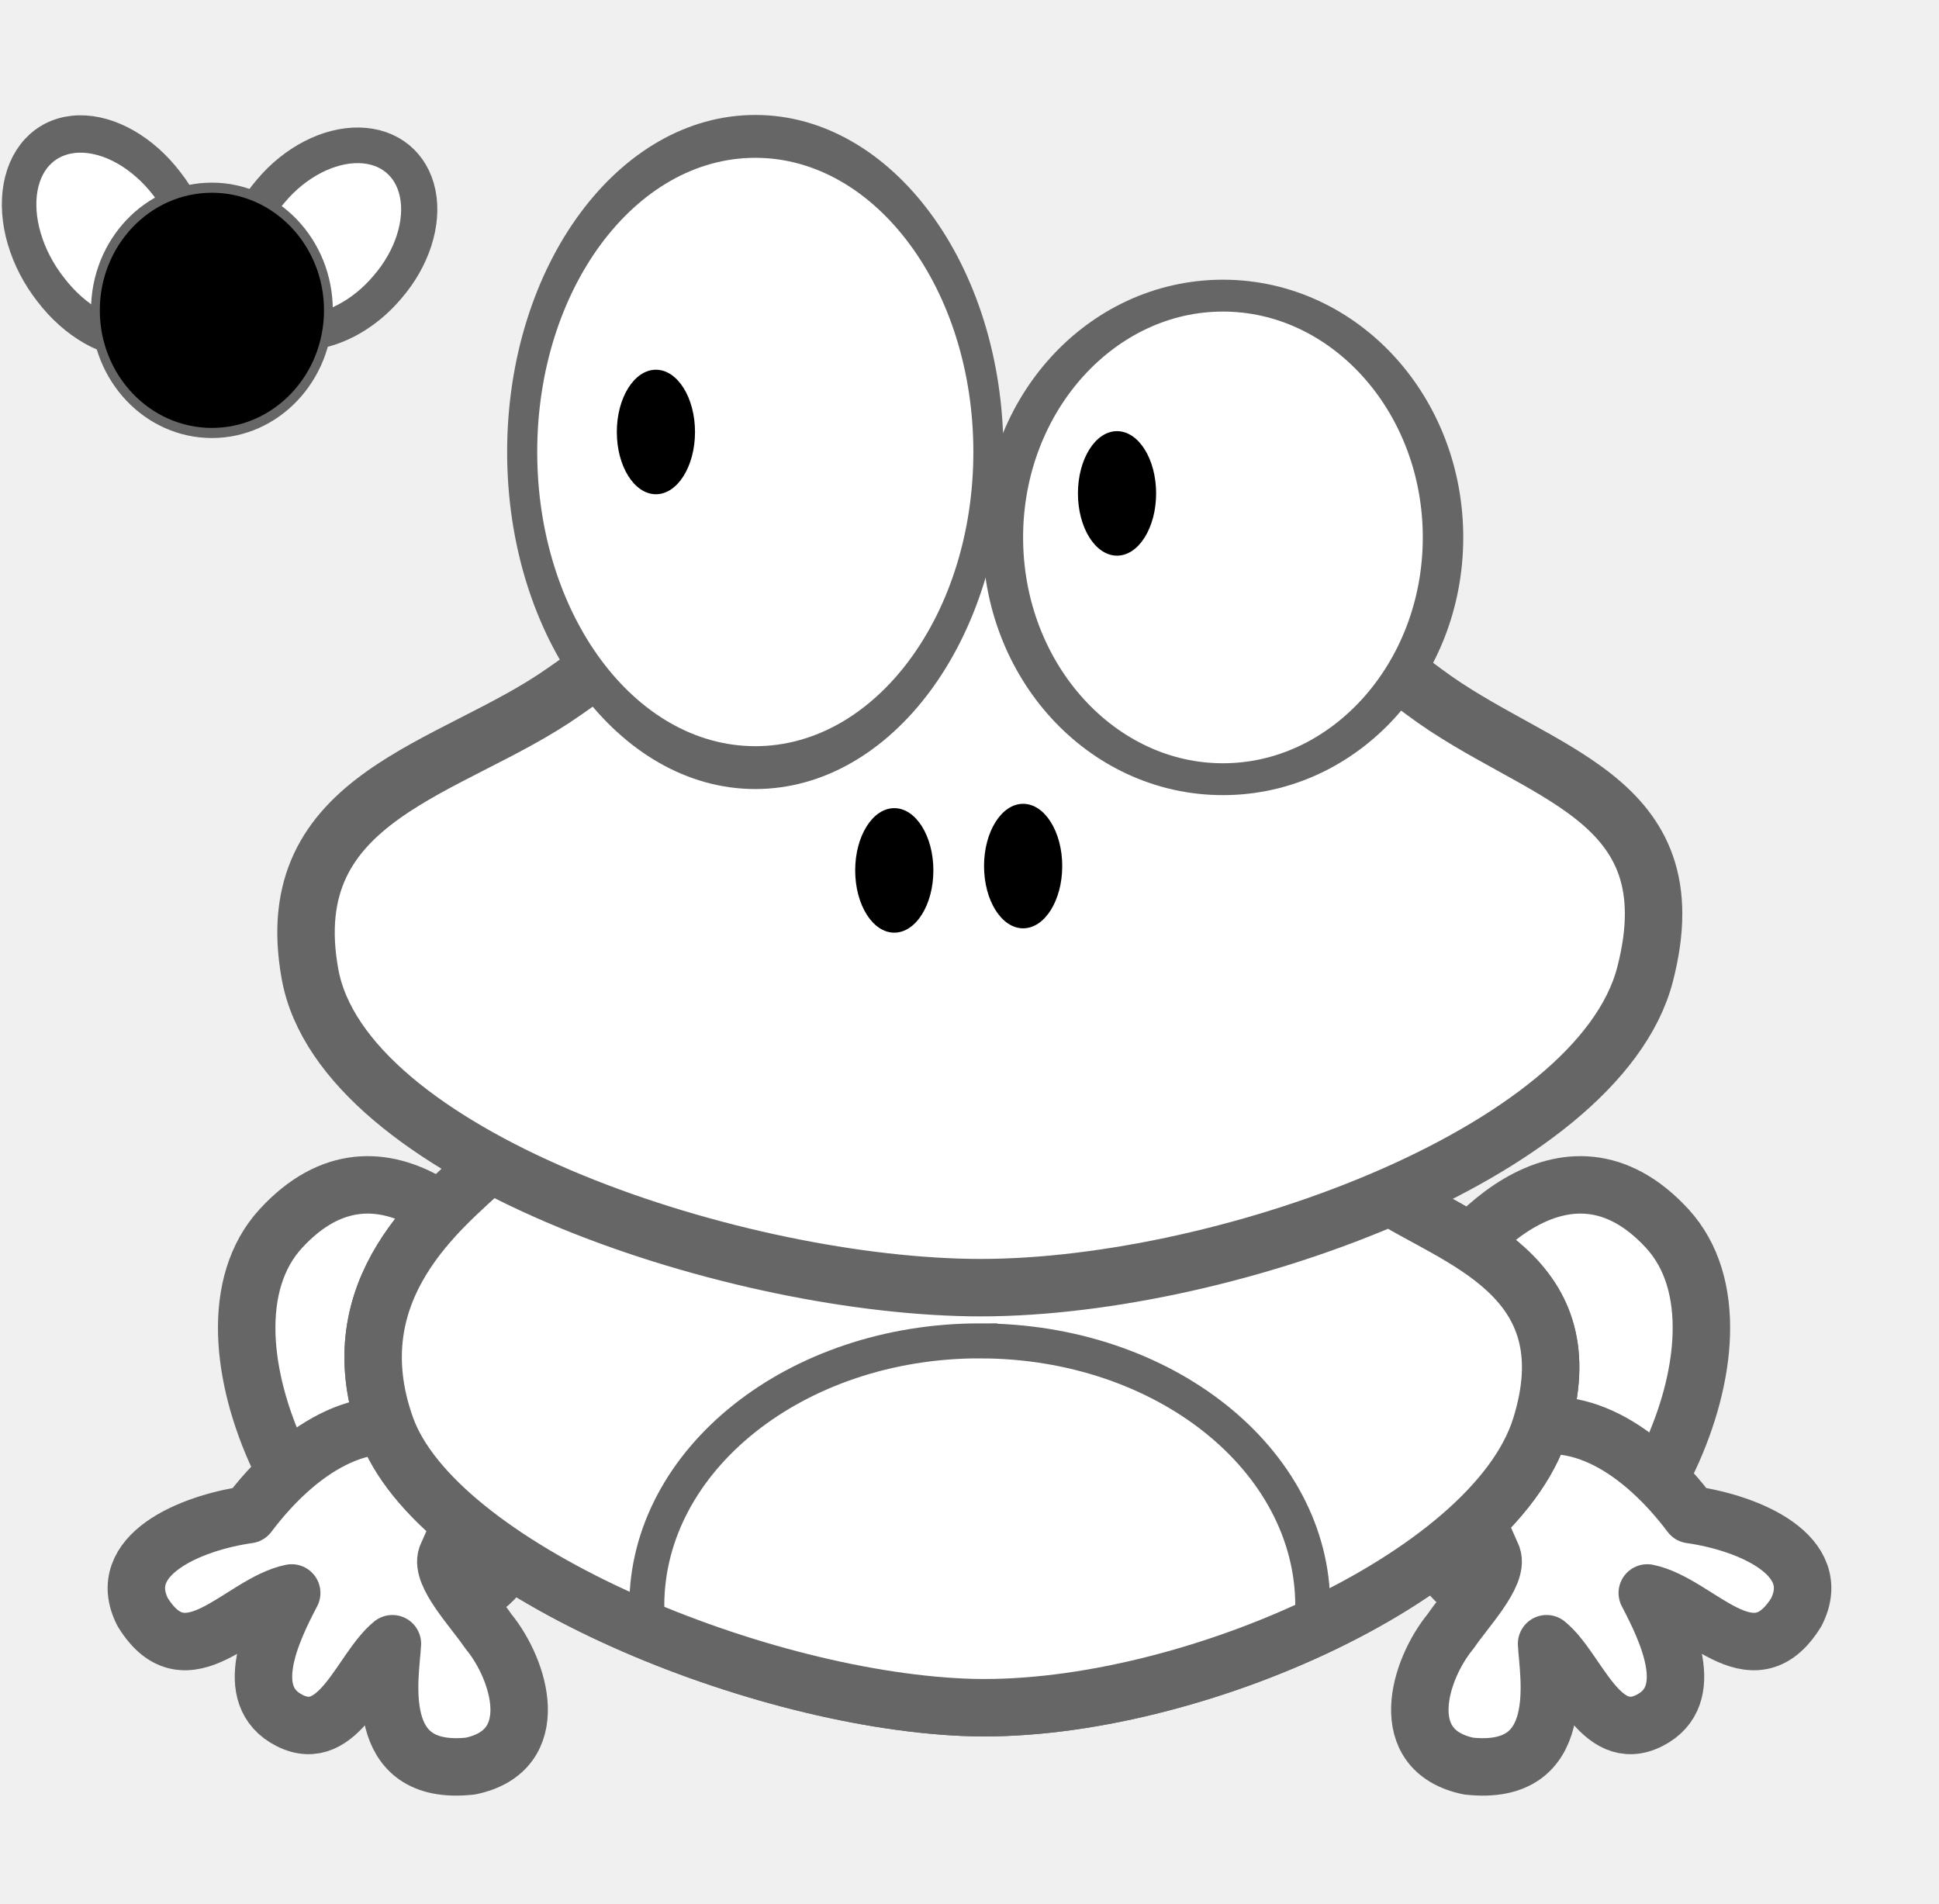
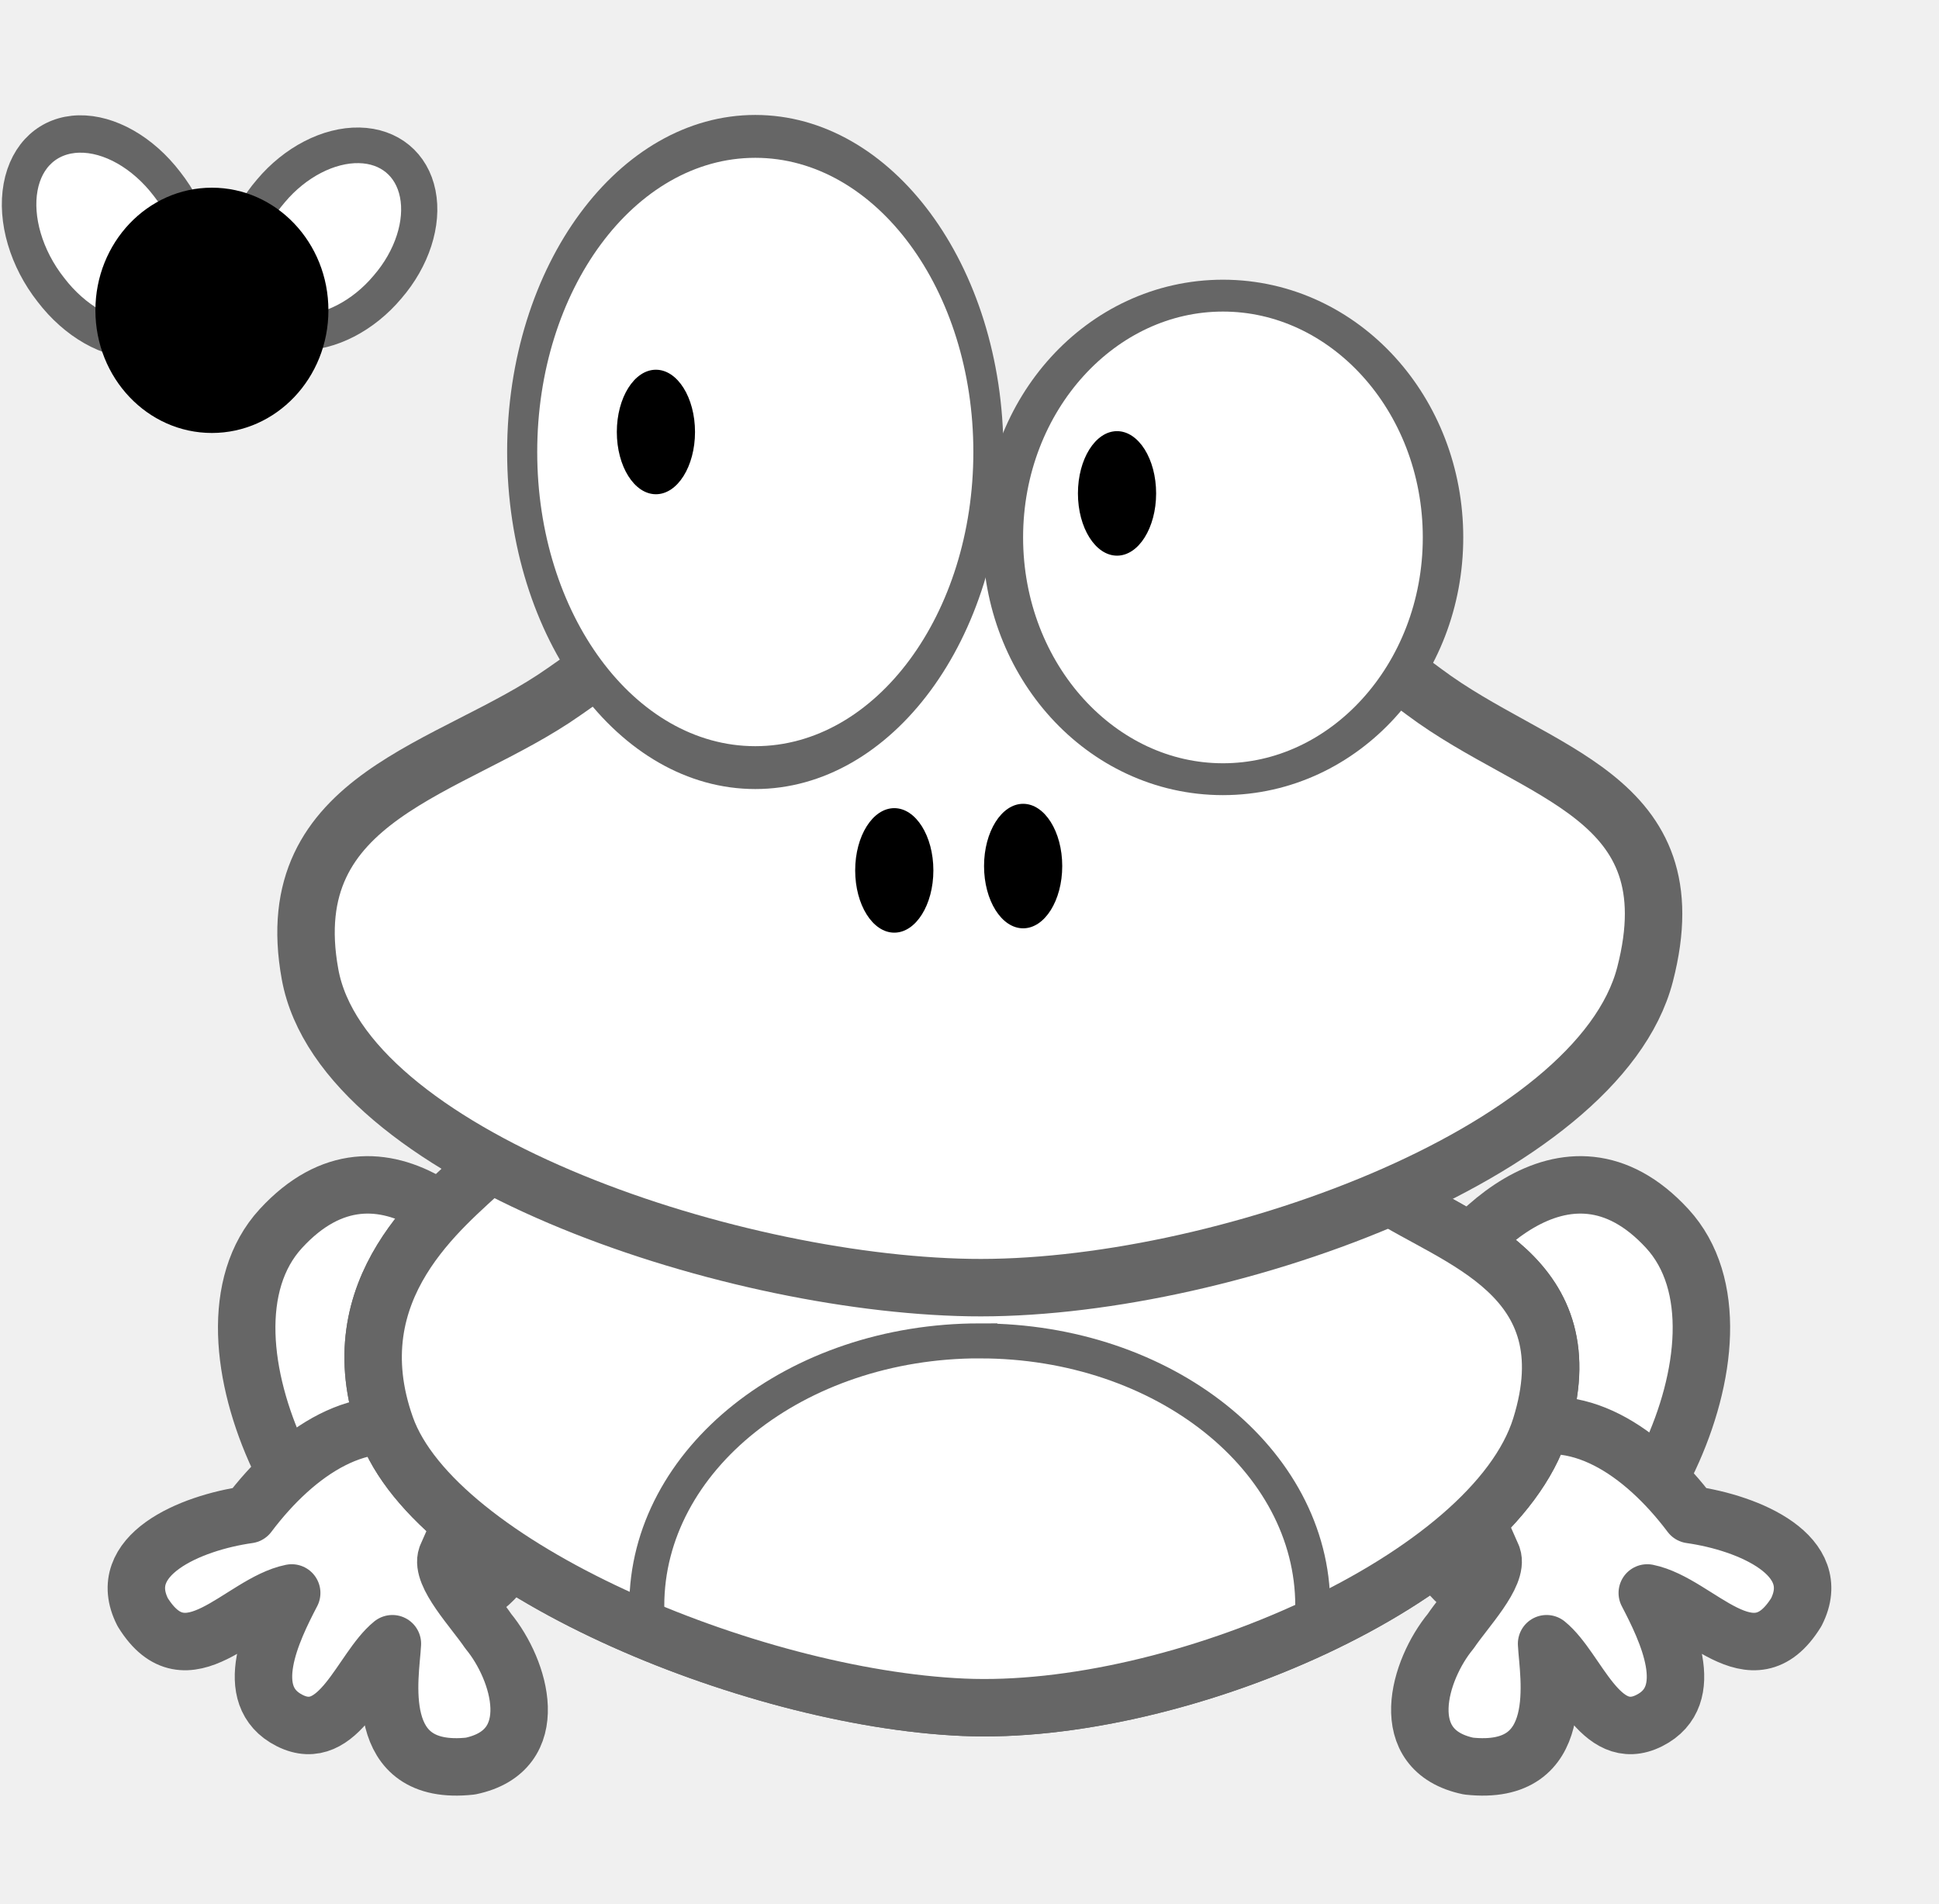
<svg xmlns="http://www.w3.org/2000/svg" width="54" height="53.009" id="svg5353" version="1.1" style="display:inline">
  <defs id="defs5355" />
  <g id="layer2" style="display:inline" transform="translate(-235.8793,-292.264)">
    <path style="fill:#FFFFFF;stroke:#666666;stroke-width;stroke-linecap:butt;stroke-linejoin:miter;stroke-miterlimit:4;stroke-opacity:1;stroke-dasharray:none;stroke-width:1.6" d="m 250.562,328.848 c -0.949,-1.973 -4.041,-5.433 -6.86,-2.369 -2.819,3.064 1.217,10.501 4.345,10.47 3.128,-0.031 3.464,-6.128 2.515,-8.101 z" id="path5905" />
    <path id="path5907" d="m 275.45,328.848 c 0.949,-1.973 4.041,-5.433 6.86,-2.369 2.819,3.064 -1.217,10.501 -4.345,10.47 -3.128,-0.031 -3.464,-6.128 -2.515,-8.101 z" style="fill:#FFFFFF;stroke:#666666;stroke-width;stroke-linecap:butt;stroke-linejoin:miter;stroke-miterlimit:4;stroke-opacity:1;stroke-dasharray:none;stroke-width:1.6" />
    <path style="fill:#FFFFFF;stroke:#666666;stroke-width;stroke-linecap:round;stroke-linejoin:round;stroke-miterlimit:4;stroke-opacity:1;stroke-dasharray:none;stroke-width:1.6" d="m 277.929,332.203 c 1.822,-0.789 3.697,0.471 5.032,2.244 1.643,0.233 3.746,1.141 2.944,2.717 -1.233,1.995 -2.728,-0.248 -4.15,-0.535 0.534,1.024 1.435,2.861 0.056,3.554 -1.379,0.694 -2,-1.443 -2.86,-2.14 0.045,0.885 0.612,3.712 -2.173,3.408 -2.071,-0.433 -1.38,-2.689 -0.497,-3.757 0.405,-0.6 1.338,-1.57 1.16,-2.08 -0.687,-1.584 -1.334,-2.623 0.489,-3.412 z" id="path5885-9" />
    <path id="path6071" d="m 247.829,332.203 c -1.822,-0.789 -3.697,0.471 -5.032,2.244 -1.643,0.233 -3.746,1.141 -2.944,2.717 1.233,1.995 2.728,-0.248 4.15,-0.535 -0.534,1.024 -1.435,2.861 -0.056,3.554 1.379,0.694 2,-1.443 2.86,-2.14 -0.045,0.885 -0.612,3.712 2.173,3.408 2.071,-0.433 1.38,-2.689 0.497,-3.757 -0.405,-0.6 -1.338,-1.57 -1.16,-2.08 0.687,-1.584 1.334,-2.623 -0.489,-3.412 z" style="fill:#FFFFFF;stroke:#666666;stroke-width;stroke-linecap:round;stroke-linejoin:round;stroke-miterlimit:4;stroke-opacity:1;stroke-dasharray:none;stroke-width:1.6" />
    <path id="path5998" d="m 249.418,324.759 c -1.164,1.112 -4.17,3.368 -2.794,7.242 1.376,3.874 10.121,7.551 16.081,7.812 5.959,0.262 14.759,-3.57 16.081,-7.812 1.321,-4.242 -2.382,-5.223 -4.334,-6.501 -4.803,-2.761 -20.505,-3.678 -25.033,-0.741 z" style="fill:#ffffff;fill-opacity:1;stroke:#666666;stroke-width:1.597;stroke-linecap:butt;stroke-linejoin:miter;stroke-miterlimit:4;stroke-opacity:1;stroke-dasharray:none" />
    <path style="fill:#FFFFFF;stroke:#666666;stroke-width;stroke-linecap:butt;stroke-linejoin:miter;stroke-miterlimit:4;stroke-opacity:1;stroke-dasharray:none;stroke-width:1.6" d="m 249.418,324.759 c -1.164,1.112 -4.17,3.368 -2.794,7.242 1.376,3.874 10.121,7.551 16.081,7.812 5.959,0.262 14.759,-3.57 16.081,-7.812 1.321,-4.242 -2.382,-5.223 -4.334,-6.501 -4.803,-2.761 -20.505,-3.678 -25.033,-0.741 z" id="path5883" />
    <path style="fill:none;stroke:#666666;stroke-width:0.974;stroke-miterlimit:4;stroke-opacity:1;stroke-dasharray:none" d="m 263.168,329.608 c -5.122,0 -9.276,3.304 -9.276,7.38 0,0.238 0.017,0.476 0.045,0.709 2.874,1.197 6.099,1.998 8.767,2.116 2.955,0.13 6.606,-0.747 9.7,-2.18 0.023,-0.211 0.035,-0.427 0.035,-0.644 0,-4.075 -4.149,-7.38 -9.271,-7.38 z" id="path5952" />
    <path style="fill:#FFFFFF;stroke:#666666;stroke-width;stroke-linecap:butt;stroke-linejoin:miter;stroke-miterlimit:4;stroke-opacity:1;stroke-dasharray:none;stroke-width:1.6" d="m 251.585,311.53 c -3.119,2.197 -7.983,2.864 -7.071,7.869 0.912,5.005 11.517,8.608 18.362,8.725 6.845,0.116 17.521,-3.699 18.818,-8.725 1.297,-5.026 -3.019,-5.515 -6.159,-7.869 -3.139,-2.355 -8.353,-4.957 -12.659,-4.847 -4.306,0.11 -8.172,2.65 -11.291,4.847 z" id="path5373" />
    <path style="fill:#ffffff;stroke:#666666;stroke-width;stroke-linecap:round;stroke-linejoin:round;stroke-miterlimit:4;stroke-opacity:1;stroke-dasharray:none;stroke-dashoffset:0;stroke-width:5.247" id="path5928" d="m 266.175,248.028 c 0,21.339 -18.203,38.638 -40.659,38.638 -22.455,0 -40.659,-17.299 -40.659,-38.638 0,-21.339 18.203,-38.638 40.659,-38.638 22.455,0 40.659,17.299 40.659,38.638 z" transform="matrix(0.1596667,0,0,0.227499,220.9062,248.4264)" />
    <path style="fill:#ffffff;stroke:#666666;stroke-width;stroke-linecap:round;stroke-linejoin:round;stroke-miterlimit:4;stroke-opacity:1;stroke-dasharray:none;stroke-dashoffset:0;stroke-width:7.057" id="path5930" d="m 345.472,240.2 c 0,29.568 -17.186,53.538 -38.386,53.538 -21.2,0 -38.386,-23.97 -38.386,-53.538 0,-29.568 17.186,-53.538 38.386,-53.538 21.2,0 38.386,23.97 38.386,53.538 z" transform="matrix(0.1596667,0,0,0.1257752,220.9062,277.0204)" />
    <path style="fill:#000000;fill-opacity:1;stroke:none;display:inline" id="path5954" d="m 247.487,305.607 c 0,5.997 -3.053,10.859 -6.819,10.859 -3.766,0 -6.819,-4.862 -6.819,-10.859 0,-5.997 3.053,-10.859 6.819,-10.859 3.766,0 6.819,4.862 6.819,10.859 z" transform="matrix(0.1596667,0,0,0.1596667,222.3578,267.7103)" />
    <path transform="matrix(0.1596667,0,0,0.1596667,225.9464,267.5894)" style="fill:#000000;fill-opacity:1;stroke:none;display:inline" id="path5954-1" d="m 247.487,305.607 c 0,5.997 -3.053,10.859 -6.819,10.859 -3.766,0 -6.819,-4.862 -6.819,-10.859 0,-5.997 3.053,-10.859 6.819,-10.859 3.766,0 6.819,4.862 6.819,10.859 z" />
    <path style="fill:#000000;fill-opacity:1;stroke:none;display:inline" id="path5954-0" d="m 247.487,305.607 c 0,5.997 -3.053,10.859 -6.819,10.859 -3.766,0 -6.819,-4.862 -6.819,-10.859 0,-5.997 3.053,-10.859 6.819,-10.859 3.766,0 6.819,4.862 6.819,10.859 z" transform="matrix(0.1596667,0,0,0.1596667,215.7195,255.4998)" />
    <path style="fill:#000000;fill-opacity:1;stroke:none;display:inline" id="path5954-9" d="m 247.487,305.607 c 0,5.997 -3.053,10.859 -6.819,10.859 -3.766,0 -6.819,-4.862 -6.819,-10.859 0,-5.997 3.053,-10.859 6.819,-10.859 3.766,0 6.819,4.862 6.819,10.859 z" transform="matrix(0.1596667,0,0,0.1596667,228.5612,257.2105)" />
    <path transform="matrix(-0.1747458,-0.1442838,-0.1466292,0.1719508,264.5336,285.7964)" style="fill:#ffffff;fill-opacity:1;stroke:#666666;stroke-miterlimit:4;stroke-opacity:1;stroke-dasharray:none;display:inline;stroke-width:4.419" id="path3845-4-8" d="m 37.143,99.692 a 9.286,12.857 0 1 1 -18.571,0 9.286,12.857 0 1 1 18.571,0 z" />
    <path transform="matrix(0.1743726,-0.158491,0.146316,0.1888822,219.4685,284.4455)" style="fill:#ffffff;fill-opacity:1;stroke:#666666;stroke-miterlimit:4;stroke-opacity:1;stroke-dasharray:none;display:inline;stroke-width:4.221" id="path3845-4" d="m 37.143,99.692 a 9.286,12.857 0 1 1 -18.571,0 9.286,12.857 0 1 1 18.571,0 z" />
-     <path style="fill:#000000;fill-opacity:1;stroke:#666666;stroke-miterlimit:4;stroke-opacity:1;stroke-dasharray:none" id="path3841" d="m 43.571,49.692 a 13.214,12.143 0 1 1 -26.429,0 13.214,12.143 0 1 1 26.429,0 z" transform="matrix(0.2455298,0,0,0.2812673,234.3274,286.9303)" />
+     <path style="fill:#000000;fill-opacity:1;#666666;stroke-miterlimit:4;stroke-opacity:1;stroke-dasharray:none" id="path3841" d="m 43.571,49.692 a 13.214,12.143 0 1 1 -26.429,0 13.214,12.143 0 1 1 26.429,0 z" transform="matrix(0.2455298,0,0,0.2812673,234.3274,286.9303)" />
  </g>
</svg>
